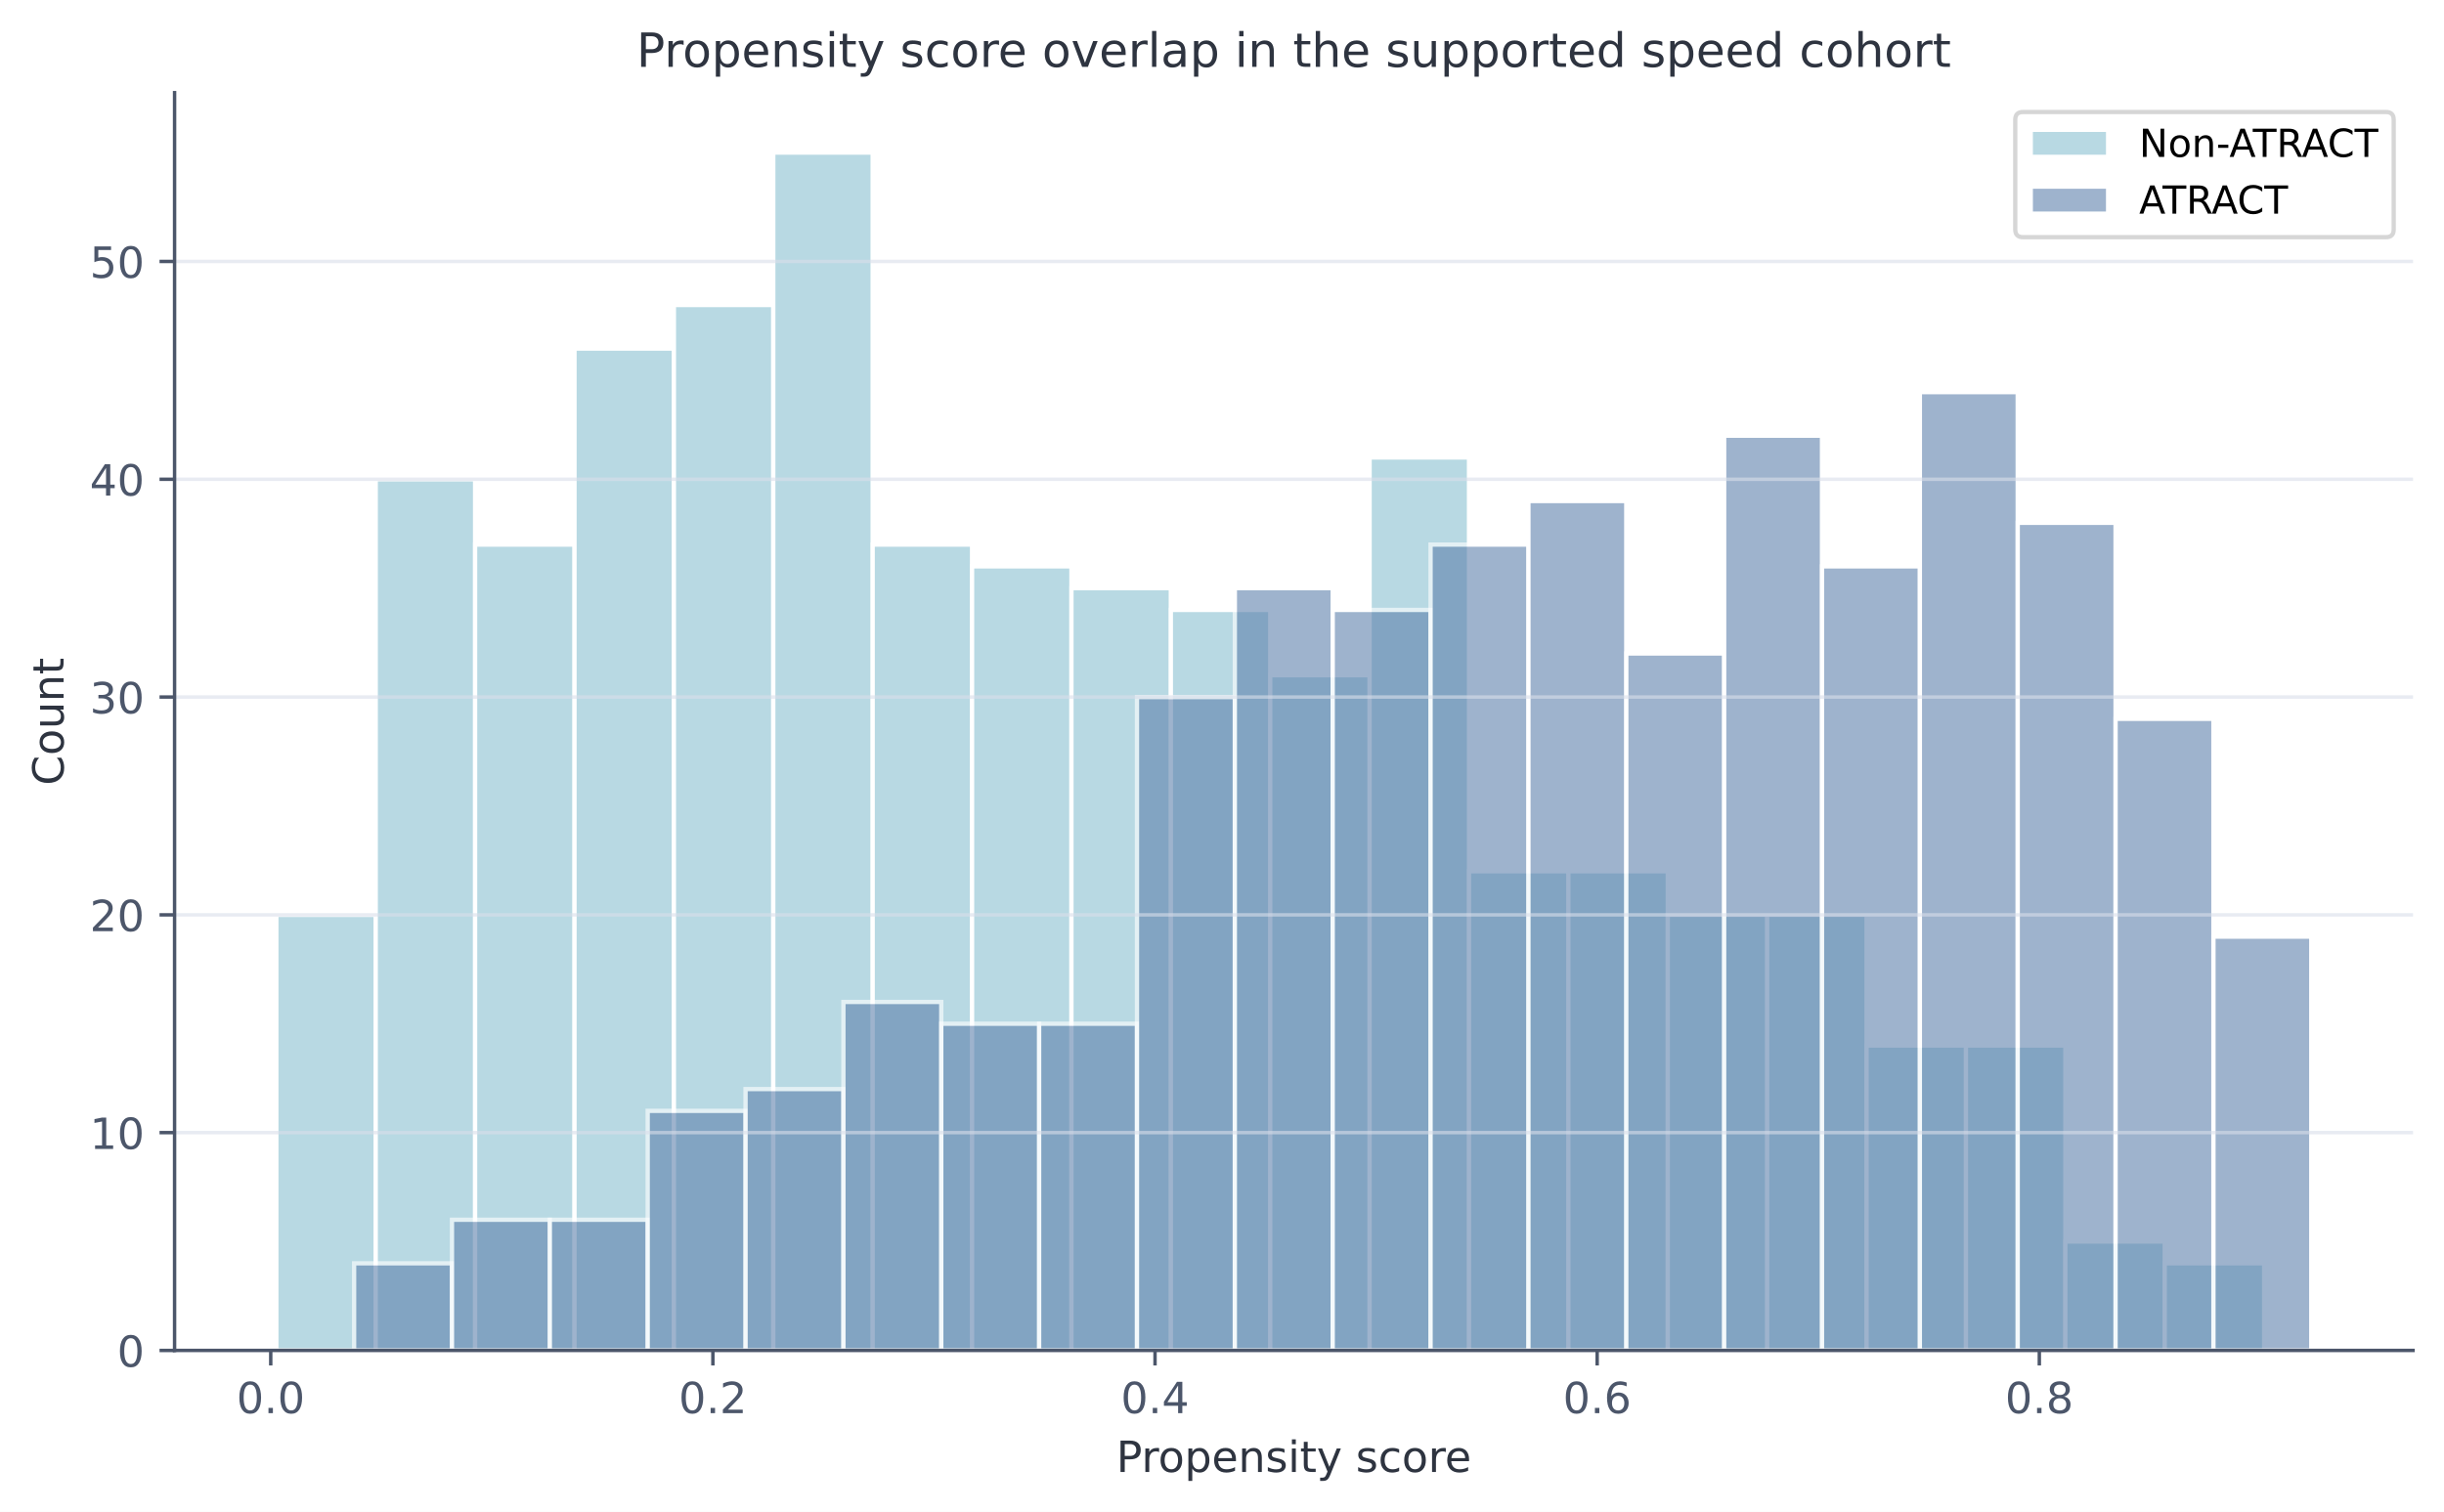
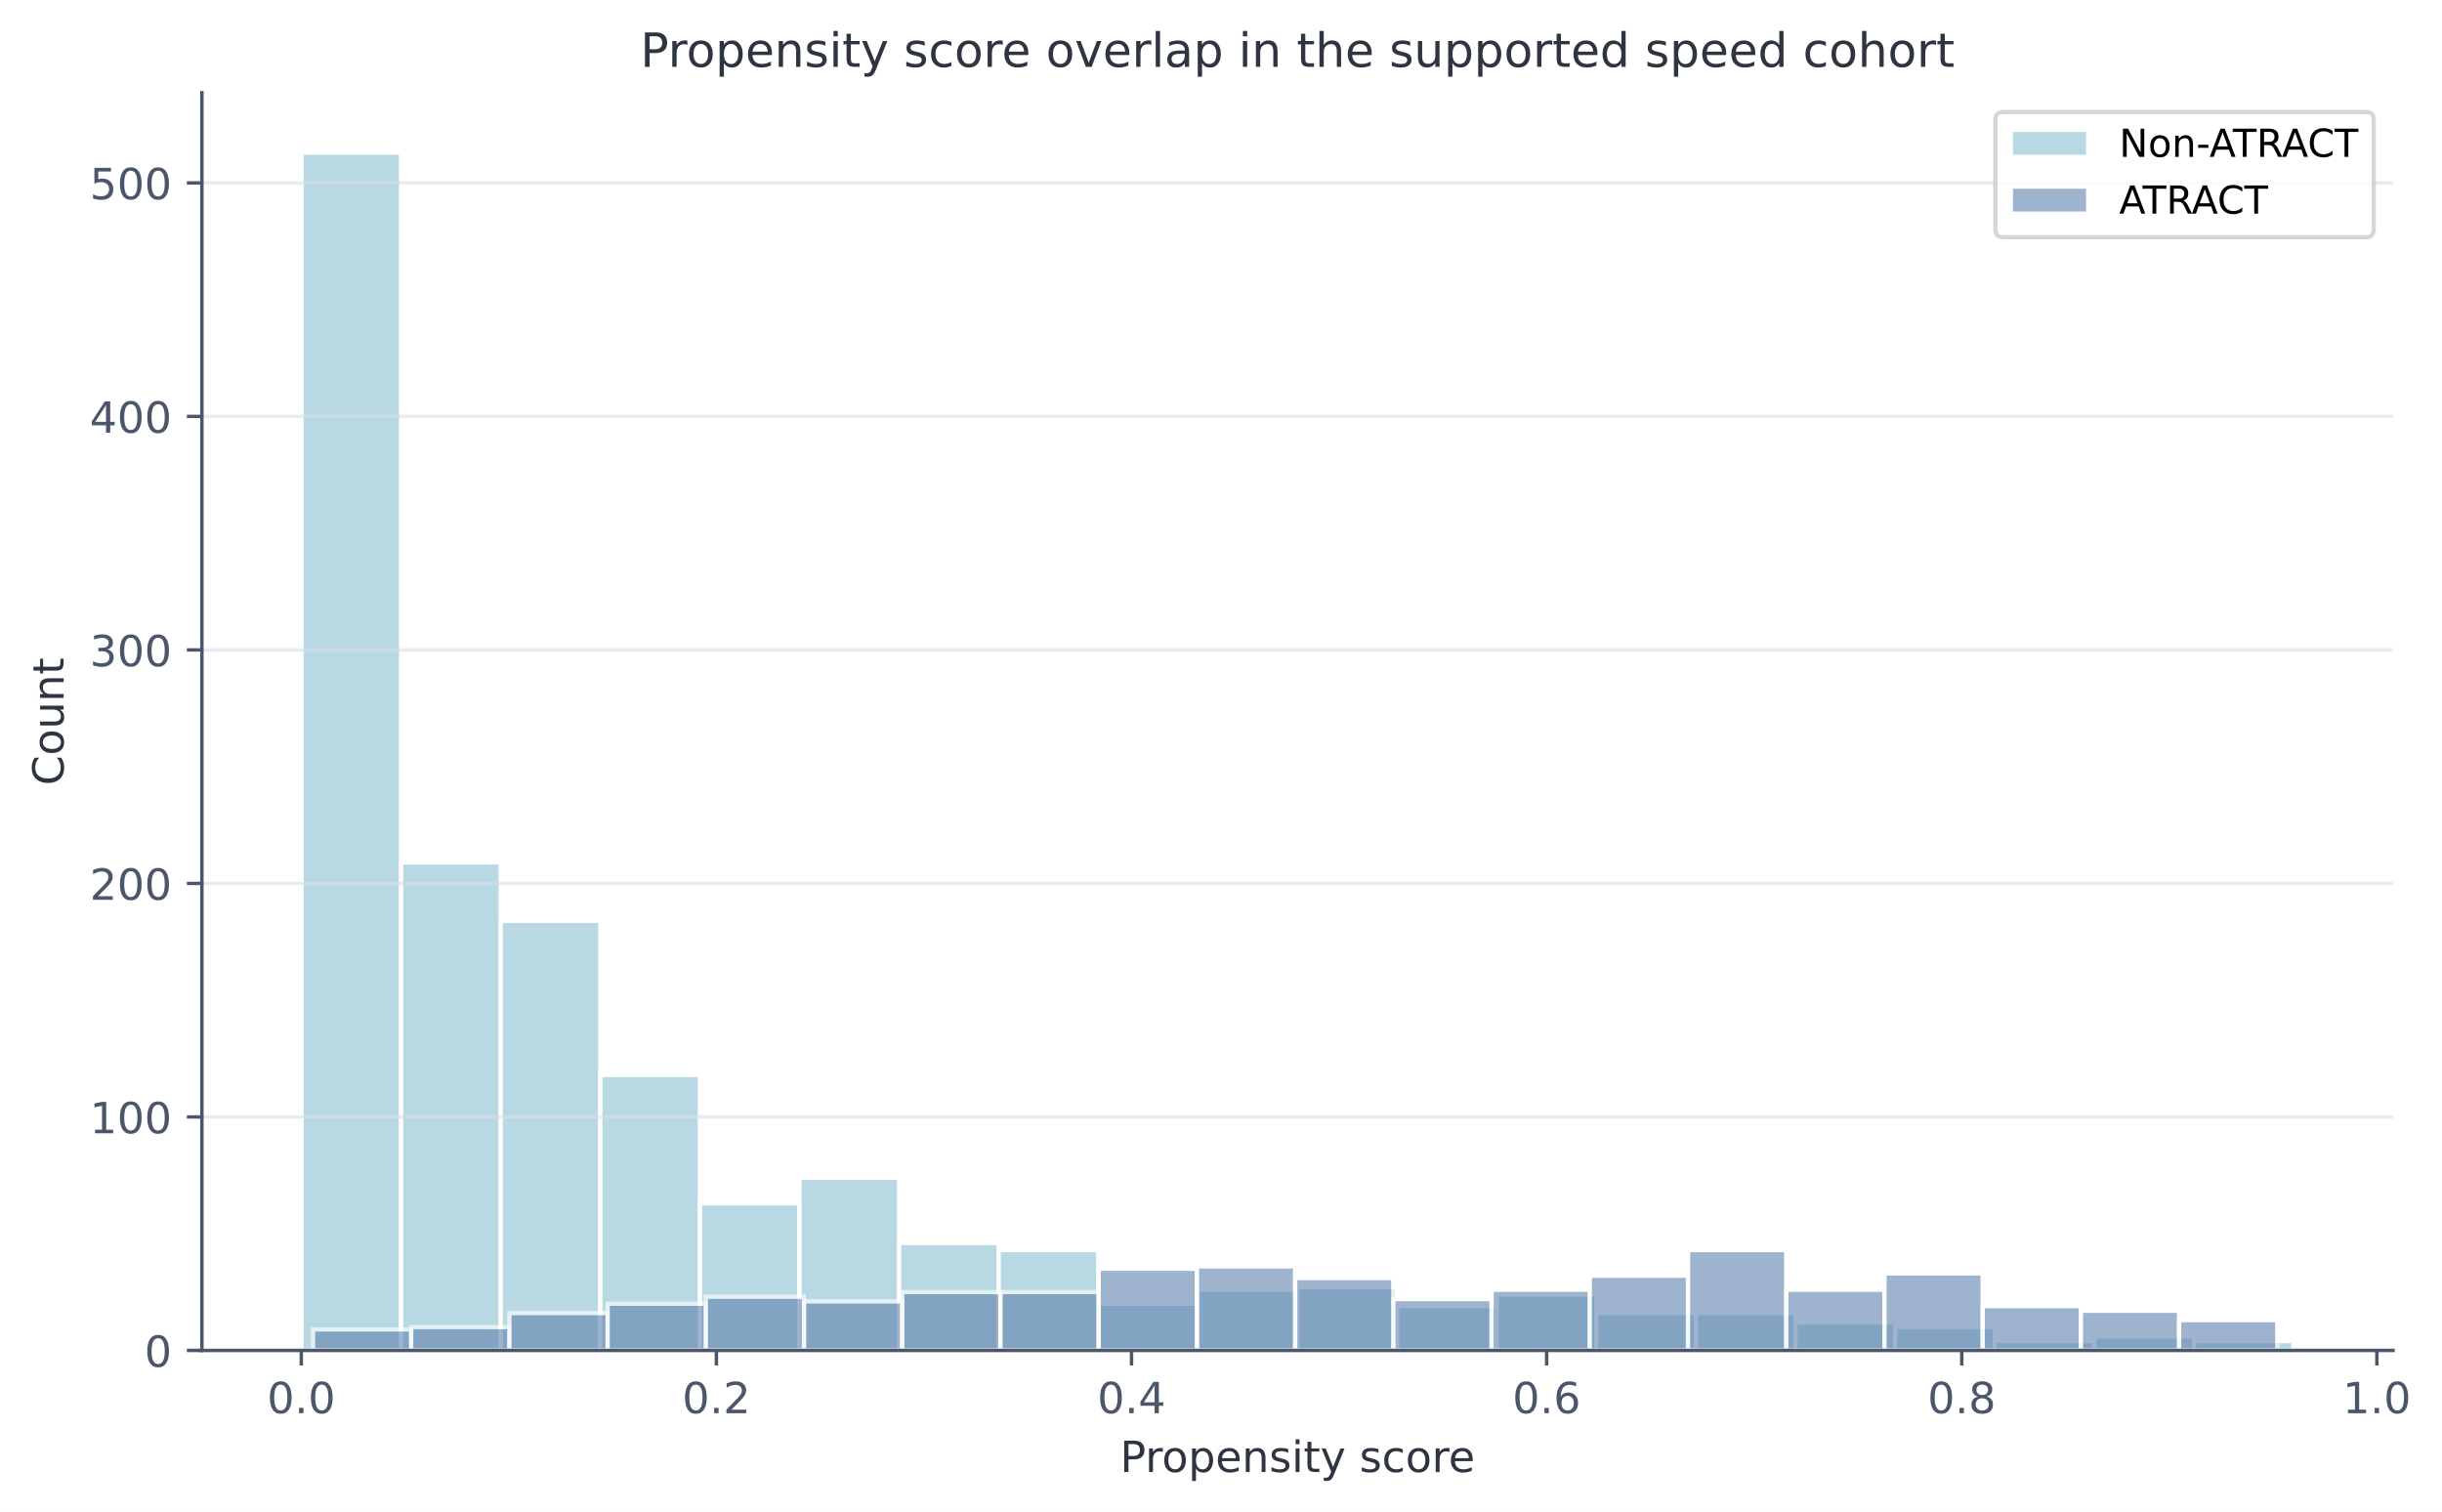
- <svg xmlns="http://www.w3.org/2000/svg" xmlns:xlink="http://www.w3.org/1999/xlink" width="568.433pt" height="351.715pt" viewBox="0 0 568.433 351.715" version="1.1">
+ <svg xmlns="http://www.w3.org/2000/svg" xmlns:xlink="http://www.w3.org/1999/xlink" width="568.059pt" height="351.715pt" viewBox="0 0 568.059 351.715" version="1.1">
  <defs>
    <style type="text/css">*{stroke-linejoin: round; stroke-linecap: butt}</style>
  </defs>
  <g id="figure_1">
    <g id="patch_1">
-       <path d="M 0 351.715  L 568.433 351.715  L 568.433 0  L 0 0  z " style="fill: #ffffff" />
+       <path d="M 0 351.715  L 568.059 351.715  L 568.059 0  L 0 0  z " style="fill: #ffffff" />
    </g>
    <g id="axes_1">
      <g id="patch_2">
-         <path d="M 40.603 314.158  L 561.233 314.158  L 561.233 21.558  L 40.603 21.558  z " style="fill: #ffffff" />
+         <path d="M 46.966 314.158  L 556.676 314.158  L 556.676 21.558  L 46.966 21.558  z " style="fill: #ffffff" />
      </g>
      <g id="patch_3">
-         <path d="M 64.268 314.158  L 87.385 314.158  L 87.385 212.825  L 64.268 212.825  z " clip-path="url(#peb766e3571)" style="fill: #88c0d0; opacity: 0.6; stroke: #ffffff; stroke-linejoin: miter" />
+         <path d="M 70.134 314.158  L 93.303 314.158  L 93.303 35.492  L 70.134 35.492  z " clip-path="url(#p37dad6674a)" style="fill: #88c0d0; opacity: 0.6; stroke: #ffffff; stroke-linejoin: miter" />
      </g>
      <g id="patch_4">
-         <path d="M 87.385 314.158  L 110.501 314.158  L 110.501 111.492  L 87.385 111.492  z " clip-path="url(#peb766e3571)" style="fill: #88c0d0; opacity: 0.6; stroke: #ffffff; stroke-linejoin: miter" />
+         <path d="M 93.303 314.158  L 116.472 314.158  L 116.472 200.627  L 93.303 200.627  z " clip-path="url(#p37dad6674a)" style="fill: #88c0d0; opacity: 0.6; stroke: #ffffff; stroke-linejoin: miter" />
      </g>
      <g id="patch_5">
-         <path d="M 110.501 314.158  L 133.618 314.158  L 133.618 126.692  L 110.501 126.692  z " clip-path="url(#peb766e3571)" style="fill: #88c0d0; opacity: 0.6; stroke: #ffffff; stroke-linejoin: miter" />
+         <path d="M 116.472 314.158  L 139.64 314.158  L 139.64 214.208  L 116.472 214.208  z " clip-path="url(#p37dad6674a)" style="fill: #88c0d0; opacity: 0.6; stroke: #ffffff; stroke-linejoin: miter" />
      </g>
      <g id="patch_6">
-         <path d="M 133.618 314.158  L 156.734 314.158  L 156.734 81.092  L 133.618 81.092  z " clip-path="url(#peb766e3571)" style="fill: #88c0d0; opacity: 0.6; stroke: #ffffff; stroke-linejoin: miter" />
+         <path d="M 139.64 314.158  L 162.809 314.158  L 162.809 250.06  L 139.64 250.06  z " clip-path="url(#p37dad6674a)" style="fill: #88c0d0; opacity: 0.6; stroke: #ffffff; stroke-linejoin: miter" />
      </g>
      <g id="patch_7">
-         <path d="M 156.734 314.158  L 179.851 314.158  L 179.851 70.958  L 156.734 70.958  z " clip-path="url(#peb766e3571)" style="fill: #88c0d0; opacity: 0.6; stroke: #ffffff; stroke-linejoin: miter" />
+         <path d="M 162.809 314.158  L 185.977 314.158  L 185.977 279.936  L 162.809 279.936  z " clip-path="url(#p37dad6674a)" style="fill: #88c0d0; opacity: 0.6; stroke: #ffffff; stroke-linejoin: miter" />
      </g>
      <g id="patch_8">
-         <path d="M 179.851 314.158  L 202.967 314.158  L 202.967 35.492  L 179.851 35.492  z " clip-path="url(#peb766e3571)" style="fill: #88c0d0; opacity: 0.6; stroke: #ffffff; stroke-linejoin: miter" />
+         <path d="M 185.977 314.158  L 209.146 314.158  L 209.146 273.961  L 185.977 273.961  z " clip-path="url(#p37dad6674a)" style="fill: #88c0d0; opacity: 0.6; stroke: #ffffff; stroke-linejoin: miter" />
      </g>
      <g id="patch_9">
-         <path d="M 202.967 314.158  L 226.084 314.158  L 226.084 126.692  L 202.967 126.692  z " clip-path="url(#peb766e3571)" style="fill: #88c0d0; opacity: 0.6; stroke: #ffffff; stroke-linejoin: miter" />
+         <path d="M 209.146 314.158  L 232.315 314.158  L 232.315 289.171  L 209.146 289.171  z " clip-path="url(#p37dad6674a)" style="fill: #88c0d0; opacity: 0.6; stroke: #ffffff; stroke-linejoin: miter" />
      </g>
      <g id="patch_10">
-         <path d="M 226.084 314.158  L 249.2 314.158  L 249.2 131.758  L 226.084 131.758  z " clip-path="url(#peb766e3571)" style="fill: #88c0d0; opacity: 0.6; stroke: #ffffff; stroke-linejoin: miter" />
+         <path d="M 232.315 314.158  L 255.483 314.158  L 255.483 290.8  L 232.315 290.8  z " clip-path="url(#p37dad6674a)" style="fill: #88c0d0; opacity: 0.6; stroke: #ffffff; stroke-linejoin: miter" />
      </g>
      <g id="patch_11">
-         <path d="M 249.2 314.158  L 272.316 314.158  L 272.316 136.825  L 249.2 136.825  z " clip-path="url(#peb766e3571)" style="fill: #88c0d0; opacity: 0.6; stroke: #ffffff; stroke-linejoin: miter" />
+         <path d="M 255.483 314.158  L 278.652 314.158  L 278.652 303.294  L 255.483 303.294  z " clip-path="url(#p37dad6674a)" style="fill: #88c0d0; opacity: 0.6; stroke: #ffffff; stroke-linejoin: miter" />
      </g>
      <g id="patch_12">
-         <path d="M 272.316 314.158  L 295.433 314.158  L 295.433 141.892  L 272.316 141.892  z " clip-path="url(#peb766e3571)" style="fill: #88c0d0; opacity: 0.6; stroke: #ffffff; stroke-linejoin: miter" />
+         <path d="M 278.652 314.158  L 301.821 314.158  L 301.821 300.035  L 278.652 300.035  z " clip-path="url(#p37dad6674a)" style="fill: #88c0d0; opacity: 0.6; stroke: #ffffff; stroke-linejoin: miter" />
      </g>
      <g id="patch_13">
-         <path d="M 295.433 314.158  L 318.549 314.158  L 318.549 157.092  L 295.433 157.092  z " clip-path="url(#peb766e3571)" style="fill: #88c0d0; opacity: 0.6; stroke: #ffffff; stroke-linejoin: miter" />
+         <path d="M 301.821 314.158  L 324.989 314.158  L 324.989 299.492  L 301.821 299.492  z " clip-path="url(#p37dad6674a)" style="fill: #88c0d0; opacity: 0.6; stroke: #ffffff; stroke-linejoin: miter" />
      </g>
      <g id="patch_14">
-         <path d="M 318.549 314.158  L 341.666 314.158  L 341.666 106.425  L 318.549 106.425  z " clip-path="url(#peb766e3571)" style="fill: #88c0d0; opacity: 0.6; stroke: #ffffff; stroke-linejoin: miter" />
+         <path d="M 324.989 314.158  L 348.158 314.158  L 348.158 303.837  L 324.989 303.837  z " clip-path="url(#p37dad6674a)" style="fill: #88c0d0; opacity: 0.6; stroke: #ffffff; stroke-linejoin: miter" />
      </g>
      <g id="patch_15">
-         <path d="M 341.666 314.158  L 364.782 314.158  L 364.782 202.692  L 341.666 202.692  z " clip-path="url(#peb766e3571)" style="fill: #88c0d0; opacity: 0.6; stroke: #ffffff; stroke-linejoin: miter" />
+         <path d="M 348.158 314.158  L 371.327 314.158  L 371.327 301.121  L 348.158 301.121  z " clip-path="url(#p37dad6674a)" style="fill: #88c0d0; opacity: 0.6; stroke: #ffffff; stroke-linejoin: miter" />
      </g>
      <g id="patch_16">
-         <path d="M 364.782 314.158  L 387.899 314.158  L 387.899 202.692  L 364.782 202.692  z " clip-path="url(#peb766e3571)" style="fill: #88c0d0; opacity: 0.6; stroke: #ffffff; stroke-linejoin: miter" />
+         <path d="M 371.327 314.158  L 394.495 314.158  L 394.495 305.467  L 371.327 305.467  z " clip-path="url(#p37dad6674a)" style="fill: #88c0d0; opacity: 0.6; stroke: #ffffff; stroke-linejoin: miter" />
      </g>
      <g id="patch_17">
-         <path d="M 387.899 314.158  L 411.015 314.158  L 411.015 212.825  L 387.899 212.825  z " clip-path="url(#peb766e3571)" style="fill: #88c0d0; opacity: 0.6; stroke: #ffffff; stroke-linejoin: miter" />
+         <path d="M 394.495 314.158  L 417.664 314.158  L 417.664 305.467  L 394.495 305.467  z " clip-path="url(#p37dad6674a)" style="fill: #88c0d0; opacity: 0.6; stroke: #ffffff; stroke-linejoin: miter" />
      </g>
      <g id="patch_18">
-         <path d="M 411.015 314.158  L 434.132 314.158  L 434.132 212.825  L 411.015 212.825  z " clip-path="url(#peb766e3571)" style="fill: #88c0d0; opacity: 0.6; stroke: #ffffff; stroke-linejoin: miter" />
+         <path d="M 417.664 314.158  L 440.832 314.158  L 440.832 307.64  L 417.664 307.64  z " clip-path="url(#p37dad6674a)" style="fill: #88c0d0; opacity: 0.6; stroke: #ffffff; stroke-linejoin: miter" />
      </g>
      <g id="patch_19">
-         <path d="M 434.132 314.158  L 457.248 314.158  L 457.248 243.225  L 434.132 243.225  z " clip-path="url(#peb766e3571)" style="fill: #88c0d0; opacity: 0.6; stroke: #ffffff; stroke-linejoin: miter" />
+         <path d="M 440.832 314.158  L 464.001 314.158  L 464.001 308.726  L 440.832 308.726  z " clip-path="url(#p37dad6674a)" style="fill: #88c0d0; opacity: 0.6; stroke: #ffffff; stroke-linejoin: miter" />
      </g>
      <g id="patch_20">
-         <path d="M 457.248 314.158  L 480.365 314.158  L 480.365 243.225  L 457.248 243.225  z " clip-path="url(#peb766e3571)" style="fill: #88c0d0; opacity: 0.6; stroke: #ffffff; stroke-linejoin: miter" />
+         <path d="M 464.001 314.158  L 487.17 314.158  L 487.17 311.985  L 464.001 311.985  z " clip-path="url(#p37dad6674a)" style="fill: #88c0d0; opacity: 0.6; stroke: #ffffff; stroke-linejoin: miter" />
      </g>
      <g id="patch_21">
-         <path d="M 480.365 314.158  L 503.481 314.158  L 503.481 288.825  L 480.365 288.825  z " clip-path="url(#peb766e3571)" style="fill: #88c0d0; opacity: 0.6; stroke: #ffffff; stroke-linejoin: miter" />
+         <path d="M 487.17 314.158  L 510.338 314.158  L 510.338 310.899  L 487.17 310.899  z " clip-path="url(#p37dad6674a)" style="fill: #88c0d0; opacity: 0.6; stroke: #ffffff; stroke-linejoin: miter" />
      </g>
      <g id="patch_22">
-         <path d="M 503.481 314.158  L 526.598 314.158  L 526.598 293.892  L 503.481 293.892  z " clip-path="url(#peb766e3571)" style="fill: #88c0d0; opacity: 0.6; stroke: #ffffff; stroke-linejoin: miter" />
+         <path d="M 510.338 314.158  L 533.507 314.158  L 533.507 311.985  L 510.338 311.985  z " clip-path="url(#p37dad6674a)" style="fill: #88c0d0; opacity: 0.6; stroke: #ffffff; stroke-linejoin: miter" />
      </g>
      <g id="patch_23">
-         <path d="M 82.36 314.158  L 105.12 314.158  L 105.12 293.892  L 82.36 293.892  z " clip-path="url(#peb766e3571)" style="fill: #5e81ac; opacity: 0.6; stroke: #ffffff; stroke-linejoin: miter" />
+         <path d="M 72.803 314.158  L 95.65 314.158  L 95.65 309.269  L 72.803 309.269  z " clip-path="url(#p37dad6674a)" style="fill: #5e81ac; opacity: 0.6; stroke: #ffffff; stroke-linejoin: miter" />
      </g>
      <g id="patch_24">
-         <path d="M 105.12 314.158  L 127.88 314.158  L 127.88 283.758  L 105.12 283.758  z " clip-path="url(#peb766e3571)" style="fill: #5e81ac; opacity: 0.6; stroke: #ffffff; stroke-linejoin: miter" />
+         <path d="M 95.65 314.158  L 118.498 314.158  L 118.498 308.726  L 95.65 308.726  z " clip-path="url(#p37dad6674a)" style="fill: #5e81ac; opacity: 0.6; stroke: #ffffff; stroke-linejoin: miter" />
      </g>
      <g id="patch_25">
-         <path d="M 127.88 314.158  L 150.641 314.158  L 150.641 283.758  L 127.88 283.758  z " clip-path="url(#peb766e3571)" style="fill: #5e81ac; opacity: 0.6; stroke: #ffffff; stroke-linejoin: miter" />
+         <path d="M 118.498 314.158  L 141.345 314.158  L 141.345 305.467  L 118.498 305.467  z " clip-path="url(#p37dad6674a)" style="fill: #5e81ac; opacity: 0.6; stroke: #ffffff; stroke-linejoin: miter" />
      </g>
      <g id="patch_26">
-         <path d="M 150.641 314.158  L 173.401 314.158  L 173.401 258.425  L 150.641 258.425  z " clip-path="url(#peb766e3571)" style="fill: #5e81ac; opacity: 0.6; stroke: #ffffff; stroke-linejoin: miter" />
+         <path d="M 141.345 314.158  L 164.193 314.158  L 164.193 303.294  L 141.345 303.294  z " clip-path="url(#p37dad6674a)" style="fill: #5e81ac; opacity: 0.6; stroke: #ffffff; stroke-linejoin: miter" />
      </g>
      <g id="patch_27">
-         <path d="M 173.401 314.158  L 196.162 314.158  L 196.162 253.358  L 173.401 253.358  z " clip-path="url(#peb766e3571)" style="fill: #5e81ac; opacity: 0.6; stroke: #ffffff; stroke-linejoin: miter" />
+         <path d="M 164.193 314.158  L 187.04 314.158  L 187.04 301.664  L 164.193 301.664  z " clip-path="url(#p37dad6674a)" style="fill: #5e81ac; opacity: 0.6; stroke: #ffffff; stroke-linejoin: miter" />
      </g>
      <g id="patch_28">
-         <path d="M 196.162 314.158  L 218.922 314.158  L 218.922 233.092  L 196.162 233.092  z " clip-path="url(#peb766e3571)" style="fill: #5e81ac; opacity: 0.6; stroke: #ffffff; stroke-linejoin: miter" />
+         <path d="M 187.04 314.158  L 209.887 314.158  L 209.887 302.751  L 187.04 302.751  z " clip-path="url(#p37dad6674a)" style="fill: #5e81ac; opacity: 0.6; stroke: #ffffff; stroke-linejoin: miter" />
      </g>
      <g id="patch_29">
-         <path d="M 218.922 314.158  L 241.683 314.158  L 241.683 238.158  L 218.922 238.158  z " clip-path="url(#peb766e3571)" style="fill: #5e81ac; opacity: 0.6; stroke: #ffffff; stroke-linejoin: miter" />
+         <path d="M 209.887 314.158  L 232.735 314.158  L 232.735 300.578  L 209.887 300.578  z " clip-path="url(#p37dad6674a)" style="fill: #5e81ac; opacity: 0.6; stroke: #ffffff; stroke-linejoin: miter" />
      </g>
      <g id="patch_30">
-         <path d="M 241.683 314.158  L 264.443 314.158  L 264.443 238.158  L 241.683 238.158  z " clip-path="url(#peb766e3571)" style="fill: #5e81ac; opacity: 0.6; stroke: #ffffff; stroke-linejoin: miter" />
+         <path d="M 232.735 314.158  L 255.582 314.158  L 255.582 300.578  L 232.735 300.578  z " clip-path="url(#p37dad6674a)" style="fill: #5e81ac; opacity: 0.6; stroke: #ffffff; stroke-linejoin: miter" />
      </g>
      <g id="patch_31">
-         <path d="M 264.443 314.158  L 287.203 314.158  L 287.203 162.158  L 264.443 162.158  z " clip-path="url(#peb766e3571)" style="fill: #5e81ac; opacity: 0.6; stroke: #ffffff; stroke-linejoin: miter" />
+         <path d="M 255.582 314.158  L 278.429 314.158  L 278.429 295.146  L 255.582 295.146  z " clip-path="url(#p37dad6674a)" style="fill: #5e81ac; opacity: 0.6; stroke: #ffffff; stroke-linejoin: miter" />
      </g>
      <g id="patch_32">
-         <path d="M 287.203 314.158  L 309.964 314.158  L 309.964 136.825  L 287.203 136.825  z " clip-path="url(#peb766e3571)" style="fill: #5e81ac; opacity: 0.6; stroke: #ffffff; stroke-linejoin: miter" />
+         <path d="M 278.429 314.158  L 301.277 314.158  L 301.277 294.603  L 278.429 294.603  z " clip-path="url(#p37dad6674a)" style="fill: #5e81ac; opacity: 0.6; stroke: #ffffff; stroke-linejoin: miter" />
      </g>
      <g id="patch_33">
-         <path d="M 309.964 314.158  L 332.724 314.158  L 332.724 141.892  L 309.964 141.892  z " clip-path="url(#peb766e3571)" style="fill: #5e81ac; opacity: 0.6; stroke: #ffffff; stroke-linejoin: miter" />
+         <path d="M 301.277 314.158  L 324.124 314.158  L 324.124 297.319  L 301.277 297.319  z " clip-path="url(#p37dad6674a)" style="fill: #5e81ac; opacity: 0.6; stroke: #ffffff; stroke-linejoin: miter" />
      </g>
      <g id="patch_34">
-         <path d="M 332.724 314.158  L 355.485 314.158  L 355.485 126.692  L 332.724 126.692  z " clip-path="url(#peb766e3571)" style="fill: #5e81ac; opacity: 0.6; stroke: #ffffff; stroke-linejoin: miter" />
+         <path d="M 324.124 314.158  L 346.972 314.158  L 346.972 302.208  L 324.124 302.208  z " clip-path="url(#p37dad6674a)" style="fill: #5e81ac; opacity: 0.6; stroke: #ffffff; stroke-linejoin: miter" />
      </g>
      <g id="patch_35">
-         <path d="M 355.485 314.158  L 378.245 314.158  L 378.245 116.558  L 355.485 116.558  z " clip-path="url(#peb766e3571)" style="fill: #5e81ac; opacity: 0.6; stroke: #ffffff; stroke-linejoin: miter" />
+         <path d="M 346.972 314.158  L 369.819 314.158  L 369.819 300.035  L 346.972 300.035  z " clip-path="url(#p37dad6674a)" style="fill: #5e81ac; opacity: 0.6; stroke: #ffffff; stroke-linejoin: miter" />
      </g>
      <g id="patch_36">
-         <path d="M 378.245 314.158  L 401.006 314.158  L 401.006 152.025  L 378.245 152.025  z " clip-path="url(#peb766e3571)" style="fill: #5e81ac; opacity: 0.6; stroke: #ffffff; stroke-linejoin: miter" />
+         <path d="M 369.819 314.158  L 392.666 314.158  L 392.666 296.776  L 369.819 296.776  z " clip-path="url(#p37dad6674a)" style="fill: #5e81ac; opacity: 0.6; stroke: #ffffff; stroke-linejoin: miter" />
      </g>
      <g id="patch_37">
-         <path d="M 401.006 314.158  L 423.766 314.158  L 423.766 101.358  L 401.006 101.358  z " clip-path="url(#peb766e3571)" style="fill: #5e81ac; opacity: 0.6; stroke: #ffffff; stroke-linejoin: miter" />
+         <path d="M 392.666 314.158  L 415.514 314.158  L 415.514 290.8  L 392.666 290.8  z " clip-path="url(#p37dad6674a)" style="fill: #5e81ac; opacity: 0.6; stroke: #ffffff; stroke-linejoin: miter" />
      </g>
      <g id="patch_38">
-         <path d="M 423.766 314.158  L 446.526 314.158  L 446.526 131.758  L 423.766 131.758  z " clip-path="url(#peb766e3571)" style="fill: #5e81ac; opacity: 0.6; stroke: #ffffff; stroke-linejoin: miter" />
+         <path d="M 415.514 314.158  L 438.361 314.158  L 438.361 300.035  L 415.514 300.035  z " clip-path="url(#p37dad6674a)" style="fill: #5e81ac; opacity: 0.6; stroke: #ffffff; stroke-linejoin: miter" />
      </g>
      <g id="patch_39">
-         <path d="M 446.526 314.158  L 469.287 314.158  L 469.287 91.225  L 446.526 91.225  z " clip-path="url(#peb766e3571)" style="fill: #5e81ac; opacity: 0.6; stroke: #ffffff; stroke-linejoin: miter" />
+         <path d="M 438.361 314.158  L 461.208 314.158  L 461.208 296.232  L 438.361 296.232  z " clip-path="url(#p37dad6674a)" style="fill: #5e81ac; opacity: 0.6; stroke: #ffffff; stroke-linejoin: miter" />
      </g>
      <g id="patch_40">
-         <path d="M 469.287 314.158  L 492.047 314.158  L 492.047 121.625  L 469.287 121.625  z " clip-path="url(#peb766e3571)" style="fill: #5e81ac; opacity: 0.6; stroke: #ffffff; stroke-linejoin: miter" />
+         <path d="M 461.208 314.158  L 484.056 314.158  L 484.056 303.837  L 461.208 303.837  z " clip-path="url(#p37dad6674a)" style="fill: #5e81ac; opacity: 0.6; stroke: #ffffff; stroke-linejoin: miter" />
      </g>
      <g id="patch_41">
-         <path d="M 492.047 314.158  L 514.808 314.158  L 514.808 167.225  L 492.047 167.225  z " clip-path="url(#peb766e3571)" style="fill: #5e81ac; opacity: 0.6; stroke: #ffffff; stroke-linejoin: miter" />
+         <path d="M 484.056 314.158  L 506.903 314.158  L 506.903 304.924  L 484.056 304.924  z " clip-path="url(#p37dad6674a)" style="fill: #5e81ac; opacity: 0.6; stroke: #ffffff; stroke-linejoin: miter" />
      </g>
      <g id="patch_42">
-         <path d="M 514.808 314.158  L 537.568 314.158  L 537.568 217.892  L 514.808 217.892  z " clip-path="url(#peb766e3571)" style="fill: #5e81ac; opacity: 0.6; stroke: #ffffff; stroke-linejoin: miter" />
+         <path d="M 506.903 314.158  L 529.751 314.158  L 529.751 307.097  L 506.903 307.097  z " clip-path="url(#p37dad6674a)" style="fill: #5e81ac; opacity: 0.6; stroke: #ffffff; stroke-linejoin: miter" />
      </g>
      <g id="matplotlib.axis_1">
        <g id="xtick_1">
          <g id="line2d_1">
            <defs>
-               <path id="mae2b1c2688" d="M 0 0  L 0 3.5  " style="stroke: #4c566a; stroke-width: 0.8" />
+               <path id="m5380ec7e6d" d="M 0 0  L 0 3.5  " style="stroke: #4c566a; stroke-width: 0.8" />
            </defs>
            <g>
-               <use xlink:href="#mae2b1c2688" x="62.969" y="314.158" style="fill: #4c566a; stroke: #4c566a; stroke-width: 0.8" />
+               <use xlink:href="#m5380ec7e6d" x="70.086" y="314.158" style="fill: #4c566a; stroke: #4c566a; stroke-width: 0.8" />
            </g>
          </g>
          <g id="text_1">
-             <text style="fill: #4c566a; font: 10px 'DejaVu Sans', 'Bitstream Vera Sans', 'Computer Modern Sans Serif', 'Lucida Grande', 'Verdana', 'Geneva', 'Lucid', 'Arial', 'Helvetica', 'Avant Garde', sans-serif; text-anchor: middle" x="62.969" y="328.757" transform="rotate(-0 62.96926 328.7567)">0.0</text>
+             <text style="fill: #4c566a; font: 10px 'DejaVu Sans', 'Bitstream Vera Sans', 'Computer Modern Sans Serif', 'Lucida Grande', 'Verdana', 'Geneva', 'Lucid', 'Arial', 'Helvetica', 'Avant Garde', sans-serif; text-anchor: middle" x="70.086" y="328.757" transform="rotate(-0 70.08598 328.7567)">0.0</text>
          </g>
        </g>
        <g id="xtick_2">
          <g id="line2d_2">
            <g>
-               <use xlink:href="#mae2b1c2688" x="165.805" y="314.158" style="fill: #4c566a; stroke: #4c566a; stroke-width: 0.8" />
+               <use xlink:href="#m5380ec7e6d" x="166.65" y="314.158" style="fill: #4c566a; stroke: #4c566a; stroke-width: 0.8" />
            </g>
          </g>
          <g id="text_2">
-             <text style="fill: #4c566a; font: 10px 'DejaVu Sans', 'Bitstream Vera Sans', 'Computer Modern Sans Serif', 'Lucida Grande', 'Verdana', 'Geneva', 'Lucid', 'Arial', 'Helvetica', 'Avant Garde', sans-serif; text-anchor: middle" x="165.805" y="328.757" transform="rotate(-0 165.8048 328.7567)">0.2</text>
+             <text style="fill: #4c566a; font: 10px 'DejaVu Sans', 'Bitstream Vera Sans', 'Computer Modern Sans Serif', 'Lucida Grande', 'Verdana', 'Geneva', 'Lucid', 'Arial', 'Helvetica', 'Avant Garde', sans-serif; text-anchor: middle" x="166.65" y="328.757" transform="rotate(-0 166.6503 328.7567)">0.2</text>
          </g>
        </g>
        <g id="xtick_3">
          <g id="line2d_3">
            <g>
-               <use xlink:href="#mae2b1c2688" x="268.64" y="314.158" style="fill: #4c566a; stroke: #4c566a; stroke-width: 0.8" />
+               <use xlink:href="#m5380ec7e6d" x="263.215" y="314.158" style="fill: #4c566a; stroke: #4c566a; stroke-width: 0.8" />
            </g>
          </g>
          <g id="text_3">
-             <text style="fill: #4c566a; font: 10px 'DejaVu Sans', 'Bitstream Vera Sans', 'Computer Modern Sans Serif', 'Lucida Grande', 'Verdana', 'Geneva', 'Lucid', 'Arial', 'Helvetica', 'Avant Garde', sans-serif; text-anchor: middle" x="268.64" y="328.757" transform="rotate(-0 268.6404 328.7567)">0.4</text>
+             <text style="fill: #4c566a; font: 10px 'DejaVu Sans', 'Bitstream Vera Sans', 'Computer Modern Sans Serif', 'Lucida Grande', 'Verdana', 'Geneva', 'Lucid', 'Arial', 'Helvetica', 'Avant Garde', sans-serif; text-anchor: middle" x="263.215" y="328.757" transform="rotate(-0 263.2146 328.7567)">0.4</text>
          </g>
        </g>
        <g id="xtick_4">
          <g id="line2d_4">
            <g>
-               <use xlink:href="#mae2b1c2688" x="371.476" y="314.158" style="fill: #4c566a; stroke: #4c566a; stroke-width: 0.8" />
+               <use xlink:href="#m5380ec7e6d" x="359.779" y="314.158" style="fill: #4c566a; stroke: #4c566a; stroke-width: 0.8" />
            </g>
          </g>
          <g id="text_4">
-             <text style="fill: #4c566a; font: 10px 'DejaVu Sans', 'Bitstream Vera Sans', 'Computer Modern Sans Serif', 'Lucida Grande', 'Verdana', 'Geneva', 'Lucid', 'Arial', 'Helvetica', 'Avant Garde', sans-serif; text-anchor: middle" x="371.476" y="328.757" transform="rotate(-0 371.4759 328.7567)">0.6</text>
+             <text style="fill: #4c566a; font: 10px 'DejaVu Sans', 'Bitstream Vera Sans', 'Computer Modern Sans Serif', 'Lucida Grande', 'Verdana', 'Geneva', 'Lucid', 'Arial', 'Helvetica', 'Avant Garde', sans-serif; text-anchor: middle" x="359.779" y="328.757" transform="rotate(-0 359.779 328.7567)">0.6</text>
          </g>
        </g>
        <g id="xtick_5">
          <g id="line2d_5">
            <g>
-               <use xlink:href="#mae2b1c2688" x="474.311" y="314.158" style="fill: #4c566a; stroke: #4c566a; stroke-width: 0.8" />
+               <use xlink:href="#m5380ec7e6d" x="456.343" y="314.158" style="fill: #4c566a; stroke: #4c566a; stroke-width: 0.8" />
            </g>
          </g>
          <g id="text_5">
-             <text style="fill: #4c566a; font: 10px 'DejaVu Sans', 'Bitstream Vera Sans', 'Computer Modern Sans Serif', 'Lucida Grande', 'Verdana', 'Geneva', 'Lucid', 'Arial', 'Helvetica', 'Avant Garde', sans-serif; text-anchor: middle" x="474.311" y="328.757" transform="rotate(-0 474.3115 328.7567)">0.8</text>
-           </g>
-         </g>
-         <g id="text_6">
-           <text style="fill: #2e3440; font: 10px 'DejaVu Sans', 'Bitstream Vera Sans', 'Computer Modern Sans Serif', 'Lucida Grande', 'Verdana', 'Geneva', 'Lucid', 'Arial', 'Helvetica', 'Avant Garde', sans-serif; text-anchor: middle" x="300.918" y="342.435" transform="rotate(-0 300.9181 342.4348)">Propensity score</text>
+             <text style="fill: #4c566a; font: 10px 'DejaVu Sans', 'Bitstream Vera Sans', 'Computer Modern Sans Serif', 'Lucida Grande', 'Verdana', 'Geneva', 'Lucid', 'Arial', 'Helvetica', 'Avant Garde', sans-serif; text-anchor: middle" x="456.343" y="328.757" transform="rotate(-0 456.3433 328.7567)">0.8</text>
+           </g>
+         </g>
+         <g id="xtick_6">
+           <g id="line2d_6">
+             <g>
+               <use xlink:href="#m5380ec7e6d" x="552.908" y="314.158" style="fill: #4c566a; stroke: #4c566a; stroke-width: 0.8" />
+             </g>
+           </g>
+           <g id="text_6">
+             <text style="fill: #4c566a; font: 10px 'DejaVu Sans', 'Bitstream Vera Sans', 'Computer Modern Sans Serif', 'Lucida Grande', 'Verdana', 'Geneva', 'Lucid', 'Arial', 'Helvetica', 'Avant Garde', sans-serif; text-anchor: middle" x="552.908" y="328.757" transform="rotate(-0 552.9076 328.7567)">1.0</text>
+           </g>
+         </g>
+         <g id="text_7">
+           <text style="fill: #2e3440; font: 10px 'DejaVu Sans', 'Bitstream Vera Sans', 'Computer Modern Sans Serif', 'Lucida Grande', 'Verdana', 'Geneva', 'Lucid', 'Arial', 'Helvetica', 'Avant Garde', sans-serif; text-anchor: middle" x="301.821" y="342.435" transform="rotate(-0 301.8207 342.4348)">Propensity score</text>
        </g>
      </g>
      <g id="matplotlib.axis_2">
        <g id="ytick_1">
-           <g id="line2d_6">
-             <path d="M 40.603 314.158  L 561.233 314.158  " clip-path="url(#peb766e3571)" style="fill: none; stroke: #d8dee9; stroke-opacity: 0.6; stroke-width: 0.8; stroke-linecap: square" />
-           </g>
          <g id="line2d_7">
+             <path d="M 46.966 314.158  L 556.676 314.158  " clip-path="url(#p37dad6674a)" style="fill: none; stroke: #d8dee9; stroke-opacity: 0.6; stroke-width: 0.8; stroke-linecap: square" />
+           </g>
+           <g id="line2d_8">
            <defs>
-               <path id="m347ba3368b" d="M 0 0  L -3.5 0  " style="stroke: #4c566a; stroke-width: 0.8" />
+               <path id="m5dc6815686" d="M 0 0  L -3.5 0  " style="stroke: #4c566a; stroke-width: 0.8" />
            </defs>
            <g>
-               <use xlink:href="#m347ba3368b" x="40.603" y="314.158" style="fill: #4c566a; stroke: #4c566a; stroke-width: 0.8" />
-             </g>
-           </g>
-           <g id="text_7">
-             <text style="fill: #4c566a; font: 10px 'DejaVu Sans', 'Bitstream Vera Sans', 'Computer Modern Sans Serif', 'Lucida Grande', 'Verdana', 'Geneva', 'Lucid', 'Arial', 'Helvetica', 'Avant Garde', sans-serif; text-anchor: end" x="33.603" y="317.957" transform="rotate(-0 33.60312 317.9575)">0</text>
+               <use xlink:href="#m5dc6815686" x="46.966" y="314.158" style="fill: #4c566a; stroke: #4c566a; stroke-width: 0.8" />
+             </g>
+           </g>
+           <g id="text_8">
+             <text style="fill: #4c566a; font: 10px 'DejaVu Sans', 'Bitstream Vera Sans', 'Computer Modern Sans Serif', 'Lucida Grande', 'Verdana', 'Geneva', 'Lucid', 'Arial', 'Helvetica', 'Avant Garde', sans-serif; text-anchor: end" x="39.966" y="317.957" transform="rotate(-0 39.96563 317.9575)">0</text>
          </g>
        </g>
        <g id="ytick_2">
-           <g id="line2d_8">
-             <path d="M 40.603 263.492  L 561.233 263.492  " clip-path="url(#peb766e3571)" style="fill: none; stroke: #d8dee9; stroke-opacity: 0.6; stroke-width: 0.8; stroke-linecap: square" />
-           </g>
          <g id="line2d_9">
-             <g>
-               <use xlink:href="#m347ba3368b" x="40.603" y="263.492" style="fill: #4c566a; stroke: #4c566a; stroke-width: 0.8" />
-             </g>
-           </g>
-           <g id="text_8">
-             <text style="fill: #4c566a; font: 10px 'DejaVu Sans', 'Bitstream Vera Sans', 'Computer Modern Sans Serif', 'Lucida Grande', 'Verdana', 'Geneva', 'Lucid', 'Arial', 'Helvetica', 'Avant Garde', sans-serif; text-anchor: end" x="33.603" y="267.291" transform="rotate(-0 33.60312 267.2908)">10</text>
+             <path d="M 46.966 259.837  L 556.676 259.837  " clip-path="url(#p37dad6674a)" style="fill: none; stroke: #d8dee9; stroke-opacity: 0.6; stroke-width: 0.8; stroke-linecap: square" />
+           </g>
+           <g id="line2d_10">
+             <g>
+               <use xlink:href="#m5dc6815686" x="46.966" y="259.837" style="fill: #4c566a; stroke: #4c566a; stroke-width: 0.8" />
+             </g>
+           </g>
+           <g id="text_9">
+             <text style="fill: #4c566a; font: 10px 'DejaVu Sans', 'Bitstream Vera Sans', 'Computer Modern Sans Serif', 'Lucida Grande', 'Verdana', 'Geneva', 'Lucid', 'Arial', 'Helvetica', 'Avant Garde', sans-serif; text-anchor: end" x="39.966" y="263.637" transform="rotate(-0 39.96563 263.6365)">100</text>
          </g>
        </g>
        <g id="ytick_3">
-           <g id="line2d_10">
-             <path d="M 40.603 212.825  L 561.233 212.825  " clip-path="url(#peb766e3571)" style="fill: none; stroke: #d8dee9; stroke-opacity: 0.6; stroke-width: 0.8; stroke-linecap: square" />
-           </g>
          <g id="line2d_11">
-             <g>
-               <use xlink:href="#m347ba3368b" x="40.603" y="212.825" style="fill: #4c566a; stroke: #4c566a; stroke-width: 0.8" />
-             </g>
-           </g>
-           <g id="text_9">
-             <text style="fill: #4c566a; font: 10px 'DejaVu Sans', 'Bitstream Vera Sans', 'Computer Modern Sans Serif', 'Lucida Grande', 'Verdana', 'Geneva', 'Lucid', 'Arial', 'Helvetica', 'Avant Garde', sans-serif; text-anchor: end" x="33.603" y="216.624" transform="rotate(-0 33.60312 216.6242)">20</text>
+             <path d="M 46.966 205.516  L 556.676 205.516  " clip-path="url(#p37dad6674a)" style="fill: none; stroke: #d8dee9; stroke-opacity: 0.6; stroke-width: 0.8; stroke-linecap: square" />
+           </g>
+           <g id="line2d_12">
+             <g>
+               <use xlink:href="#m5dc6815686" x="46.966" y="205.516" style="fill: #4c566a; stroke: #4c566a; stroke-width: 0.8" />
+             </g>
+           </g>
+           <g id="text_10">
+             <text style="fill: #4c566a; font: 10px 'DejaVu Sans', 'Bitstream Vera Sans', 'Computer Modern Sans Serif', 'Lucida Grande', 'Verdana', 'Geneva', 'Lucid', 'Arial', 'Helvetica', 'Avant Garde', sans-serif; text-anchor: end" x="39.966" y="209.316" transform="rotate(-0 39.96563 209.3155)">200</text>
          </g>
        </g>
        <g id="ytick_4">
-           <g id="line2d_12">
-             <path d="M 40.603 162.158  L 561.233 162.158  " clip-path="url(#peb766e3571)" style="fill: none; stroke: #d8dee9; stroke-opacity: 0.6; stroke-width: 0.8; stroke-linecap: square" />
-           </g>
          <g id="line2d_13">
-             <g>
-               <use xlink:href="#m347ba3368b" x="40.603" y="162.158" style="fill: #4c566a; stroke: #4c566a; stroke-width: 0.8" />
-             </g>
-           </g>
-           <g id="text_10">
-             <text style="fill: #4c566a; font: 10px 'DejaVu Sans', 'Bitstream Vera Sans', 'Computer Modern Sans Serif', 'Lucida Grande', 'Verdana', 'Geneva', 'Lucid', 'Arial', 'Helvetica', 'Avant Garde', sans-serif; text-anchor: end" x="33.603" y="165.958" transform="rotate(-0 33.60312 165.9575)">30</text>
+             <path d="M 46.966 151.195  L 556.676 151.195  " clip-path="url(#p37dad6674a)" style="fill: none; stroke: #d8dee9; stroke-opacity: 0.6; stroke-width: 0.8; stroke-linecap: square" />
+           </g>
+           <g id="line2d_14">
+             <g>
+               <use xlink:href="#m5dc6815686" x="46.966" y="151.195" style="fill: #4c566a; stroke: #4c566a; stroke-width: 0.8" />
+             </g>
+           </g>
+           <g id="text_11">
+             <text style="fill: #4c566a; font: 10px 'DejaVu Sans', 'Bitstream Vera Sans', 'Computer Modern Sans Serif', 'Lucida Grande', 'Verdana', 'Geneva', 'Lucid', 'Arial', 'Helvetica', 'Avant Garde', sans-serif; text-anchor: end" x="39.966" y="154.995" transform="rotate(-0 39.96563 154.9945)">300</text>
          </g>
        </g>
        <g id="ytick_5">
-           <g id="line2d_14">
-             <path d="M 40.603 111.492  L 561.233 111.492  " clip-path="url(#peb766e3571)" style="fill: none; stroke: #d8dee9; stroke-opacity: 0.6; stroke-width: 0.8; stroke-linecap: square" />
-           </g>
          <g id="line2d_15">
-             <g>
-               <use xlink:href="#m347ba3368b" x="40.603" y="111.492" style="fill: #4c566a; stroke: #4c566a; stroke-width: 0.8" />
-             </g>
-           </g>
-           <g id="text_11">
-             <text style="fill: #4c566a; font: 10px 'DejaVu Sans', 'Bitstream Vera Sans', 'Computer Modern Sans Serif', 'Lucida Grande', 'Verdana', 'Geneva', 'Lucid', 'Arial', 'Helvetica', 'Avant Garde', sans-serif; text-anchor: end" x="33.603" y="115.291" transform="rotate(-0 33.60312 115.2908)">40</text>
+             <path d="M 46.966 96.874  L 556.676 96.874  " clip-path="url(#p37dad6674a)" style="fill: none; stroke: #d8dee9; stroke-opacity: 0.6; stroke-width: 0.8; stroke-linecap: square" />
+           </g>
+           <g id="line2d_16">
+             <g>
+               <use xlink:href="#m5dc6815686" x="46.966" y="96.874" style="fill: #4c566a; stroke: #4c566a; stroke-width: 0.8" />
+             </g>
+           </g>
+           <g id="text_12">
+             <text style="fill: #4c566a; font: 10px 'DejaVu Sans', 'Bitstream Vera Sans', 'Computer Modern Sans Serif', 'Lucida Grande', 'Verdana', 'Geneva', 'Lucid', 'Arial', 'Helvetica', 'Avant Garde', sans-serif; text-anchor: end" x="39.966" y="100.674" transform="rotate(-0 39.96563 100.6735)">400</text>
          </g>
        </g>
        <g id="ytick_6">
-           <g id="line2d_16">
-             <path d="M 40.603 60.825  L 561.233 60.825  " clip-path="url(#peb766e3571)" style="fill: none; stroke: #d8dee9; stroke-opacity: 0.6; stroke-width: 0.8; stroke-linecap: square" />
-           </g>
          <g id="line2d_17">
-             <g>
-               <use xlink:href="#m347ba3368b" x="40.603" y="60.825" style="fill: #4c566a; stroke: #4c566a; stroke-width: 0.8" />
-             </g>
-           </g>
-           <g id="text_12">
-             <text style="fill: #4c566a; font: 10px 'DejaVu Sans', 'Bitstream Vera Sans', 'Computer Modern Sans Serif', 'Lucida Grande', 'Verdana', 'Geneva', 'Lucid', 'Arial', 'Helvetica', 'Avant Garde', sans-serif; text-anchor: end" x="33.603" y="64.624" transform="rotate(-0 33.60312 64.62417)">50</text>
-           </g>
-         </g>
-         <g id="text_13">
+             <path d="M 46.966 42.553  L 556.676 42.553  " clip-path="url(#p37dad6674a)" style="fill: none; stroke: #d8dee9; stroke-opacity: 0.6; stroke-width: 0.8; stroke-linecap: square" />
+           </g>
+           <g id="line2d_18">
+             <g>
+               <use xlink:href="#m5dc6815686" x="46.966" y="42.553" style="fill: #4c566a; stroke: #4c566a; stroke-width: 0.8" />
+             </g>
+           </g>
+           <g id="text_13">
+             <text style="fill: #4c566a; font: 10px 'DejaVu Sans', 'Bitstream Vera Sans', 'Computer Modern Sans Serif', 'Lucida Grande', 'Verdana', 'Geneva', 'Lucid', 'Arial', 'Helvetica', 'Avant Garde', sans-serif; text-anchor: end" x="39.966" y="46.353" transform="rotate(-0 39.96563 46.35256)">500</text>
+           </g>
+         </g>
+         <g id="text_14">
          <text style="fill: #2e3440; font: 10px 'DejaVu Sans', 'Bitstream Vera Sans', 'Computer Modern Sans Serif', 'Lucida Grande', 'Verdana', 'Geneva', 'Lucid', 'Arial', 'Helvetica', 'Avant Garde', sans-serif; text-anchor: middle" x="14.798" y="167.858" transform="rotate(-90 14.79844 167.8583)">Count</text>
        </g>
      </g>
      <g id="patch_43">
-         <path d="M 40.603 314.158  L 40.603 21.558  " style="fill: none; stroke: #4c566a; stroke-width: 0.8; stroke-linejoin: miter; stroke-linecap: square" />
+         <path d="M 46.966 314.158  L 46.966 21.558  " style="fill: none; stroke: #4c566a; stroke-width: 0.8; stroke-linejoin: miter; stroke-linecap: square" />
      </g>
      <g id="patch_44">
-         <path d="M 40.603 314.158  L 561.233 314.158  " style="fill: none; stroke: #4c566a; stroke-width: 0.8; stroke-linejoin: miter; stroke-linecap: square" />
-       </g>
-       <g id="text_14">
-         <text style="fill: #2e3440; font: 11px 'DejaVu Sans', 'Bitstream Vera Sans', 'Computer Modern Sans Serif', 'Lucida Grande', 'Verdana', 'Geneva', 'Lucid', 'Arial', 'Helvetica', 'Avant Garde', sans-serif; text-anchor: middle" x="300.918" y="15.558" transform="rotate(-0 300.9181 15.55828)">Propensity score overlap in the supported speed cohort</text>
+         <path d="M 46.966 314.158  L 556.676 314.158  " style="fill: none; stroke: #4c566a; stroke-width: 0.8; stroke-linejoin: miter; stroke-linecap: square" />
+       </g>
+       <g id="text_15">
+         <text style="fill: #2e3440; font: 11px 'DejaVu Sans', 'Bitstream Vera Sans', 'Computer Modern Sans Serif', 'Lucida Grande', 'Verdana', 'Geneva', 'Lucid', 'Arial', 'Helvetica', 'Avant Garde', sans-serif; text-anchor: middle" x="301.821" y="15.558" transform="rotate(-0 301.8207 15.55828)">Propensity score overlap in the supported speed cohort</text>
      </g>
      <g id="legend_1">
        <g id="patch_45">
-           <path d="M 470.515 55.179  L 554.933 55.179  Q 556.733 55.179 556.733 53.379  L 556.733 27.858  Q 556.733 26.058 554.933 26.058  L 470.515 26.058  Q 468.715 26.058 468.715 27.858  L 468.715 53.379  Q 468.715 55.179 470.515 55.179  z " style="fill: #ffffff; opacity: 0.8; stroke: #cccccc; stroke-linejoin: miter" />
+           <path d="M 465.957 55.179  L 550.376 55.179  Q 552.176 55.179 552.176 53.379  L 552.176 27.858  Q 552.176 26.058 550.376 26.058  L 465.957 26.058  Q 464.157 26.058 464.157 27.858  L 464.157 53.379  Q 464.157 55.179 465.957 55.179  z " style="fill: #ffffff; opacity: 0.8; stroke: #cccccc; stroke-linejoin: miter" />
        </g>
        <g id="patch_46">
-           <path d="M 472.315 36.497  L 490.315 36.497  L 490.315 30.197  L 472.315 30.197  z " style="fill: #88c0d0; opacity: 0.6; stroke: #ffffff; stroke-linejoin: miter" />
-         </g>
-         <g id="text_15">
-           <text style="font: 9px 'DejaVu Sans', 'Bitstream Vera Sans', 'Computer Modern Sans Serif', 'Lucida Grande', 'Verdana', 'Geneva', 'Lucid', 'Arial', 'Helvetica', 'Avant Garde', sans-serif; text-anchor: start" x="497.515" y="36.497" transform="rotate(-0 497.5145 36.49688)">Non-ATRACT</text>
+           <path d="M 467.757 36.497  L 485.757 36.497  L 485.757 30.197  L 467.757 30.197  z " style="fill: #88c0d0; opacity: 0.6; stroke: #ffffff; stroke-linejoin: miter" />
+         </g>
+         <g id="text_16">
+           <text style="font: 9px 'DejaVu Sans', 'Bitstream Vera Sans', 'Computer Modern Sans Serif', 'Lucida Grande', 'Verdana', 'Geneva', 'Lucid', 'Arial', 'Helvetica', 'Avant Garde', sans-serif; text-anchor: start" x="492.957" y="36.497" transform="rotate(-0 492.9571 36.49688)">Non-ATRACT</text>
        </g>
        <g id="patch_47">
-           <path d="M 472.315 49.707  L 490.315 49.707  L 490.315 43.407  L 472.315 43.407  z " style="fill: #5e81ac; opacity: 0.6; stroke: #ffffff; stroke-linejoin: miter" />
-         </g>
-         <g id="text_16">
-           <text style="font: 9px 'DejaVu Sans', 'Bitstream Vera Sans', 'Computer Modern Sans Serif', 'Lucida Grande', 'Verdana', 'Geneva', 'Lucid', 'Arial', 'Helvetica', 'Avant Garde', sans-serif; text-anchor: start" x="497.515" y="49.707" transform="rotate(-0 497.5145 49.70719)">ATRACT</text>
+           <path d="M 467.757 49.707  L 485.757 49.707  L 485.757 43.407  L 467.757 43.407  z " style="fill: #5e81ac; opacity: 0.6; stroke: #ffffff; stroke-linejoin: miter" />
+         </g>
+         <g id="text_17">
+           <text style="font: 9px 'DejaVu Sans', 'Bitstream Vera Sans', 'Computer Modern Sans Serif', 'Lucida Grande', 'Verdana', 'Geneva', 'Lucid', 'Arial', 'Helvetica', 'Avant Garde', sans-serif; text-anchor: start" x="492.957" y="49.707" transform="rotate(-0 492.9571 49.70719)">ATRACT</text>
        </g>
      </g>
    </g>
  </g>
  <defs>
-     <clipPath id="peb766e3571">
-       <rect x="40.603" y="21.558" width="520.63" height="292.6" />
+     <clipPath id="p37dad6674a">
+       <rect x="46.966" y="21.558" width="509.71" height="292.6" />
    </clipPath>
  </defs>
</svg>
